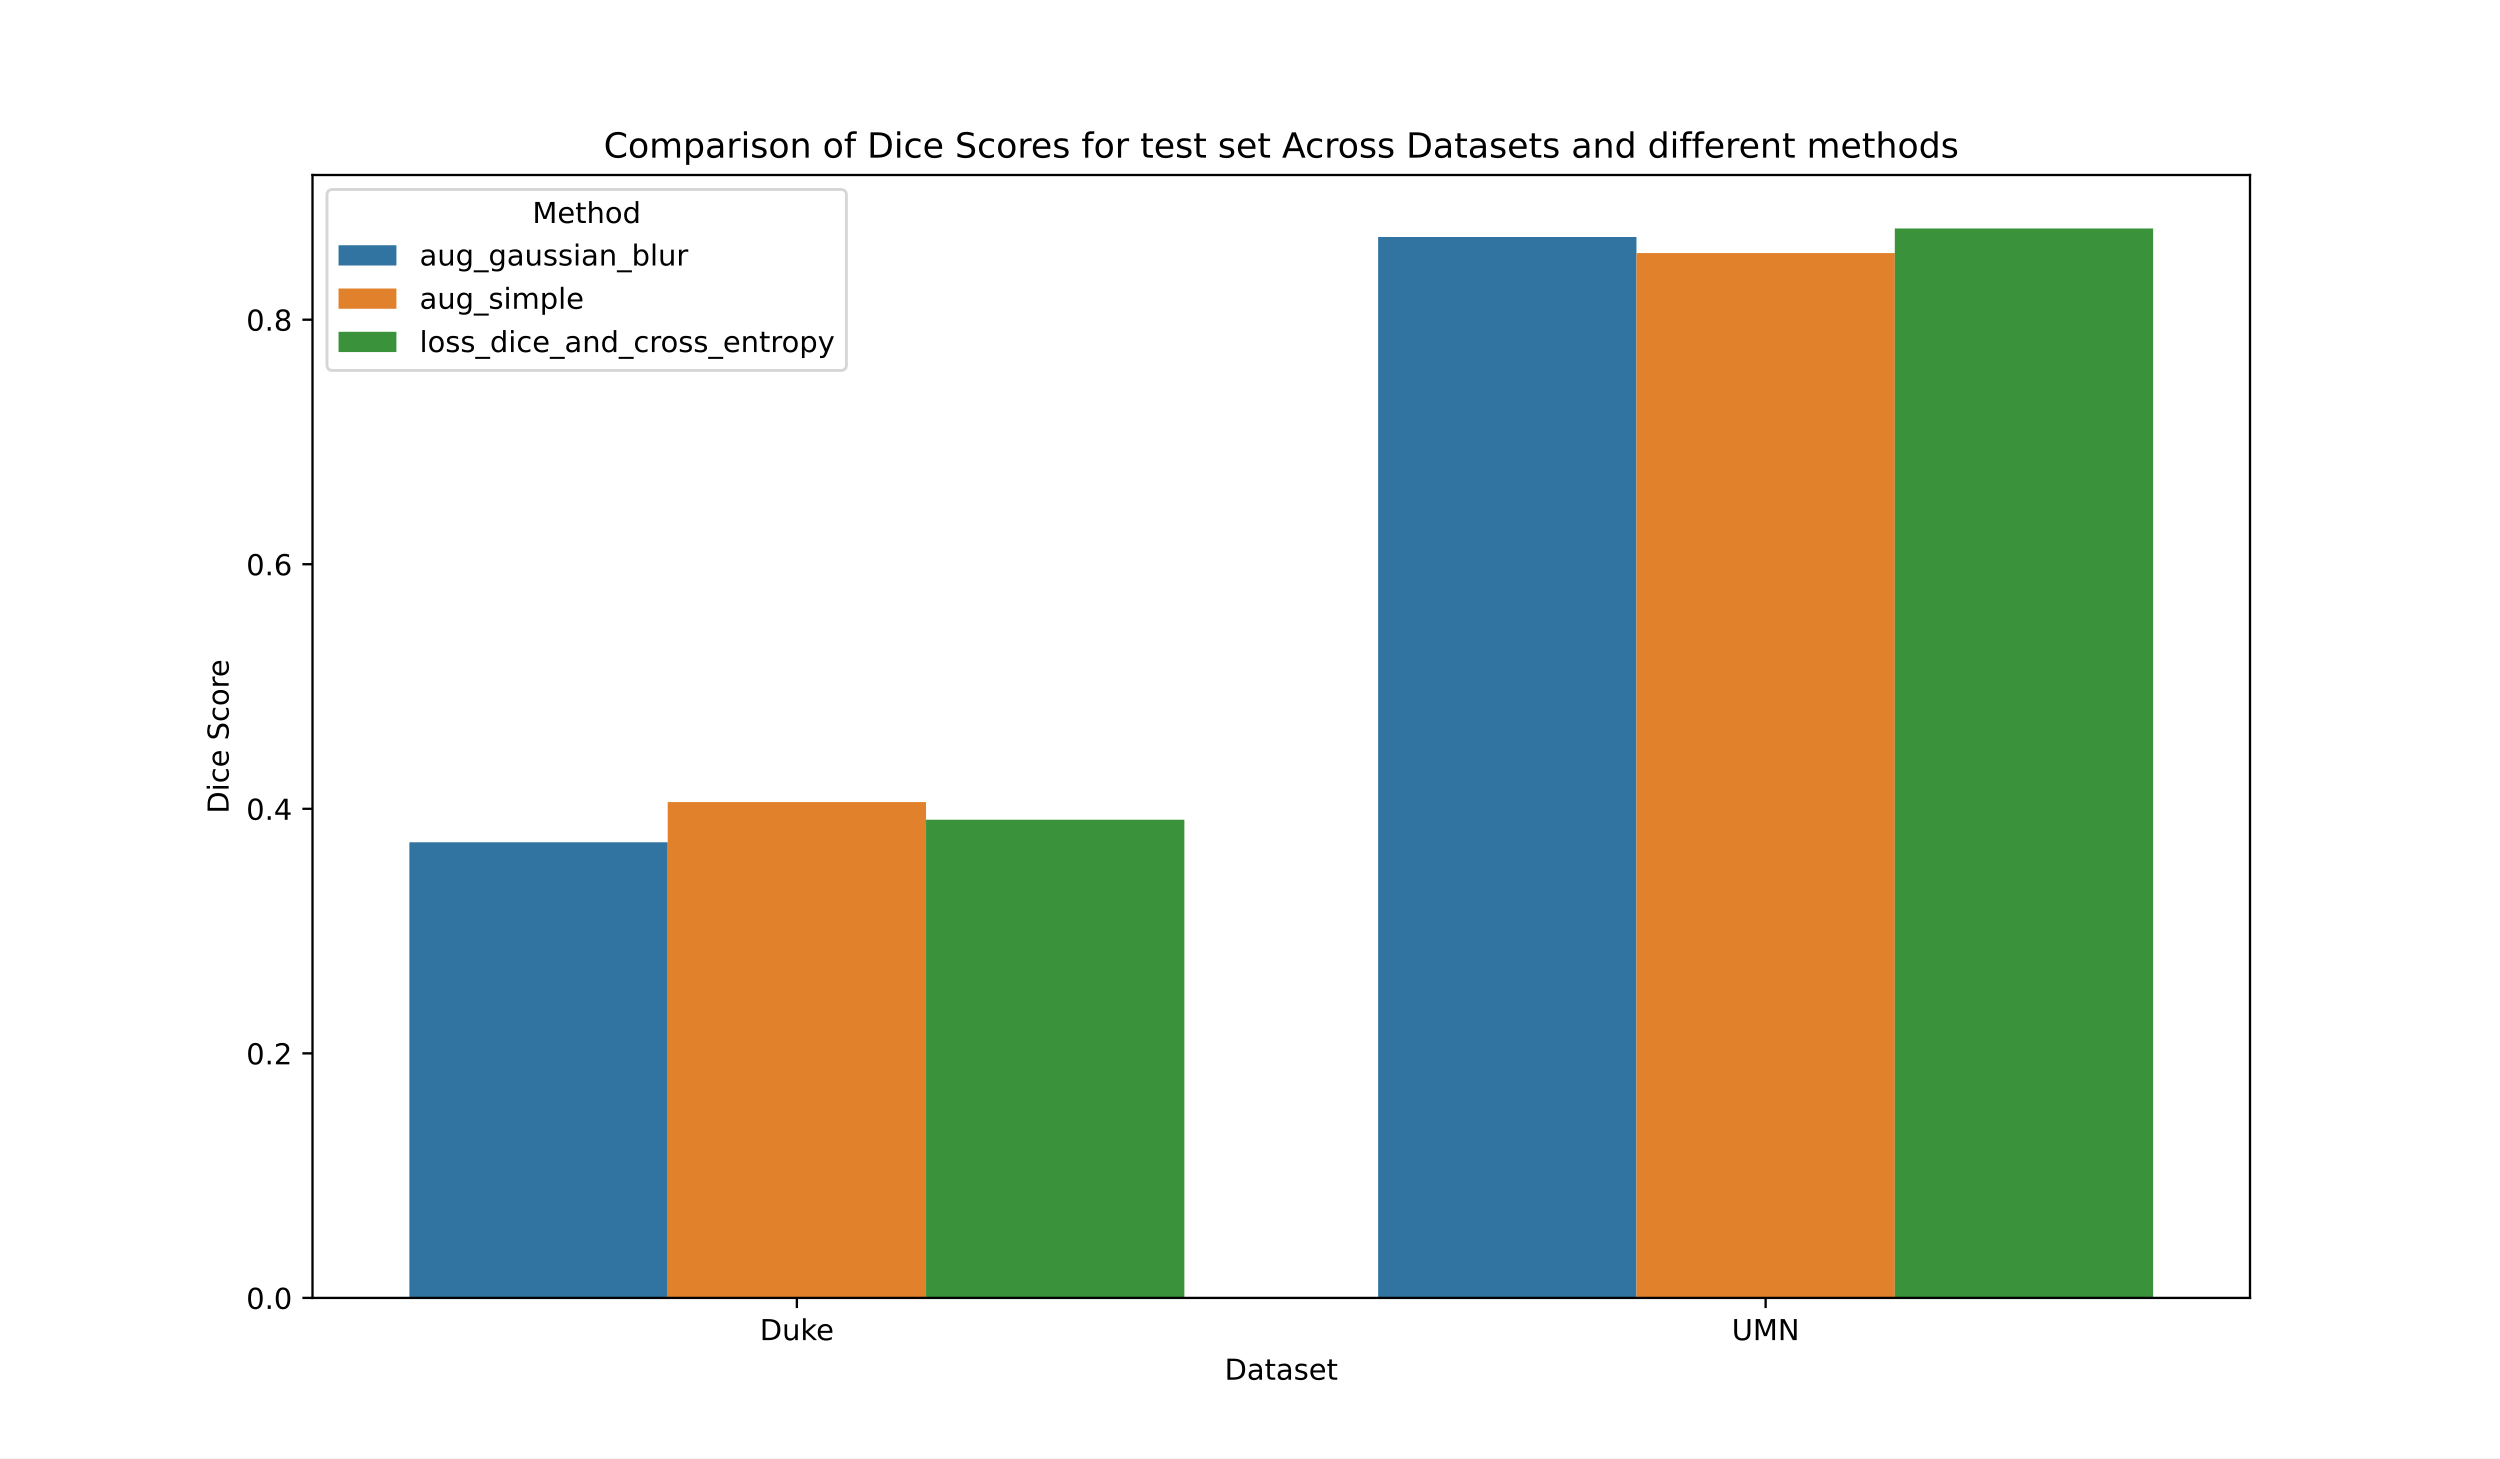
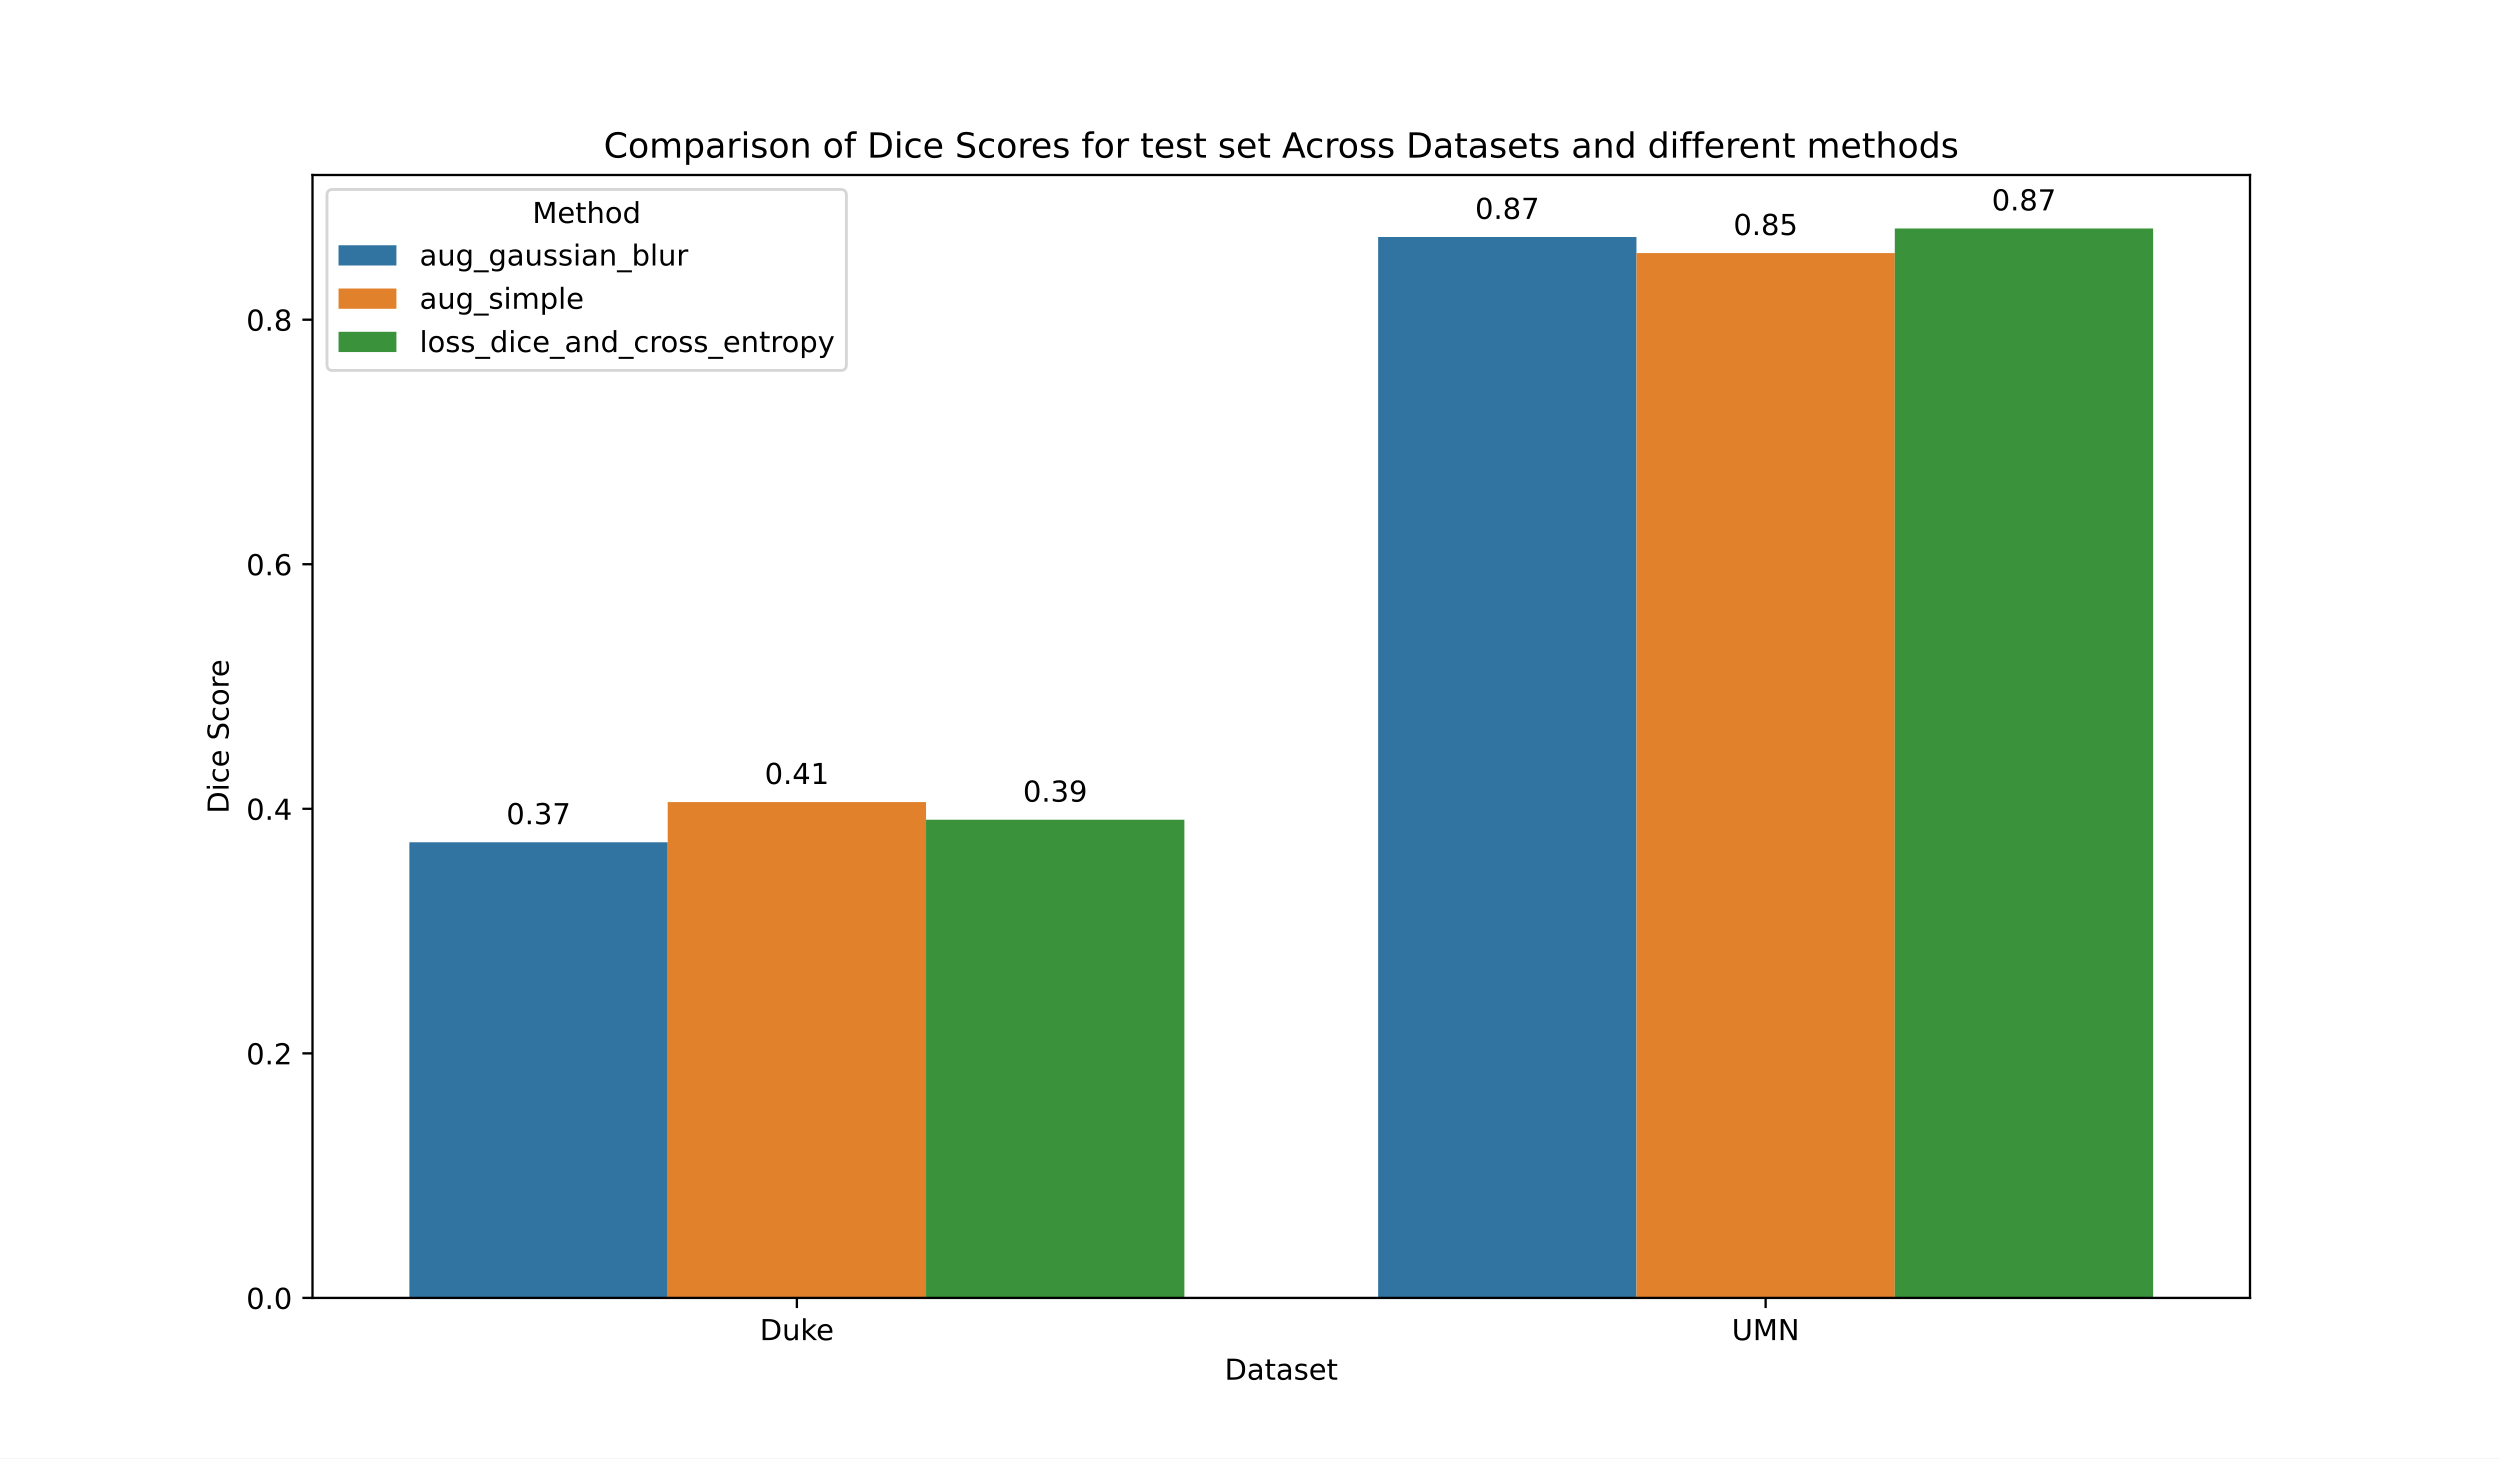
<svg xmlns="http://www.w3.org/2000/svg" xmlns:xlink="http://www.w3.org/1999/xlink" width="864pt" height="504pt" viewBox="0 0 864 504" version="1.1">
  <defs>
    <style type="text/css">*{stroke-linejoin: round; stroke-linecap: butt}</style>
  </defs>
  <g id="figure_1">
    <g id="patch_1">
      <path d="M 0 504  L 864 504  L 864 0  L 0 0  z " style="fill: #ffffff" />
    </g>
    <g id="axes_1">
      <g id="patch_2">
        <path d="M 108 448.56  L 777.6 448.56  L 777.6 60.48  L 108 60.48  z " style="fill: #ffffff" />
      </g>
      <g id="patch_3">
-         <path d="M 141.48 448.56  L 230.76 448.56  L 230.76 291.086  L 141.48 291.086  z " clip-path="url(#p3468d54b19)" style="fill: #3274a1" />
+         <path d="M 141.48 448.56  L 230.76 448.56  L 230.76 291.086  L 141.48 291.086  z " clip-path="url(#p7568a1ba7f)" style="fill: #3274a1" />
      </g>
      <g id="patch_4">
-         <path d="M 476.28 448.56  L 565.56 448.56  L 565.56 81.897  L 476.28 81.897  z " clip-path="url(#p3468d54b19)" style="fill: #3274a1" />
+         <path d="M 476.28 448.56  L 565.56 448.56  L 565.56 81.897  L 476.28 81.897  z " clip-path="url(#p7568a1ba7f)" style="fill: #3274a1" />
      </g>
      <g id="patch_5">
-         <path d="M 230.76 448.56  L 320.04 448.56  L 320.04 277.194  L 230.76 277.194  z " clip-path="url(#p3468d54b19)" style="fill: #e1812c" />
+         <path d="M 230.76 448.56  L 320.04 448.56  L 320.04 277.194  L 230.76 277.194  z " clip-path="url(#p7568a1ba7f)" style="fill: #e1812c" />
      </g>
      <g id="patch_6">
-         <path d="M 565.56 448.56  L 654.84 448.56  L 654.84 87.468  L 565.56 87.468  z " clip-path="url(#p3468d54b19)" style="fill: #e1812c" />
+         <path d="M 565.56 448.56  L 654.84 448.56  L 654.84 87.468  L 565.56 87.468  z " clip-path="url(#p7568a1ba7f)" style="fill: #e1812c" />
      </g>
      <g id="patch_7">
-         <path d="M 320.04 448.56  L 409.32 448.56  L 409.32 283.304  L 320.04 283.304  z " clip-path="url(#p3468d54b19)" style="fill: #3a923a" />
+         <path d="M 320.04 448.56  L 409.32 448.56  L 409.32 283.304  L 320.04 283.304  z " clip-path="url(#p7568a1ba7f)" style="fill: #3a923a" />
      </g>
      <g id="patch_8">
-         <path d="M 654.84 448.56  L 744.12 448.56  L 744.12 78.96  L 654.84 78.96  z " clip-path="url(#p3468d54b19)" style="fill: #3a923a" />
+         <path d="M 654.84 448.56  L 744.12 448.56  L 744.12 78.96  L 654.84 78.96  z " clip-path="url(#p7568a1ba7f)" style="fill: #3a923a" />
      </g>
      <g id="matplotlib.axis_1">
        <g id="xtick_1">
          <g id="line2d_1">
            <defs>
-               <path id="m9d67feb246" d="M 0 0  L 0 3.5  " style="stroke: #000000; stroke-width: 0.8" />
-             </defs>
-             <g>
-               <use xlink:href="#m9d67feb246" x="275.4" y="448.56" style="stroke: #000000; stroke-width: 0.8" />
+               <path id="m2812647364" d="M 0 0  L 0 3.5  " style="stroke: #000000; stroke-width: 0.8" />
+             </defs>
+             <g>
+               <use xlink:href="#m2812647364" x="275.4" y="448.56" style="stroke: #000000; stroke-width: 0.8" />
            </g>
          </g>
          <g id="text_1">
            <g transform="translate(262.5906 463.1584) scale(0.1 -0.1)">
              <defs>
                <path id="DejaVuSans-44" d="M 1259 4147  L 1259 519  L 2022 519  Q 2988 519 3436 956  Q 3884 1394 3884 2338  Q 3884 3275 3436 3711  Q 2988 4147 2022 4147  L 1259 4147  z M 628 4666  L 1925 4666  Q 3281 4666 3915 4102  Q 4550 3538 4550 2338  Q 4550 1131 3912 565  Q 3275 0 1925 0  L 628 0  L 628 4666  z " transform="scale(0.015625)" />
                <path id="DejaVuSans-75" d="M 544 1381  L 544 3500  L 1119 3500  L 1119 1403  Q 1119 906 1312 657  Q 1506 409 1894 409  Q 2359 409 2629 706  Q 2900 1003 2900 1516  L 2900 3500  L 3475 3500  L 3475 0  L 2900 0  L 2900 538  Q 2691 219 2414 64  Q 2138 -91 1772 -91  Q 1169 -91 856 284  Q 544 659 544 1381  z M 1991 3584  L 1991 3584  z " transform="scale(0.015625)" />
                <path id="DejaVuSans-6b" d="M 581 4863  L 1159 4863  L 1159 1991  L 2875 3500  L 3609 3500  L 1753 1863  L 3688 0  L 2938 0  L 1159 1709  L 1159 0  L 581 0  L 581 4863  z " transform="scale(0.015625)" />
                <path id="DejaVuSans-65" d="M 3597 1894  L 3597 1613  L 953 1613  Q 991 1019 1311 708  Q 1631 397 2203 397  Q 2534 397 2845 478  Q 3156 559 3463 722  L 3463 178  Q 3153 47 2828 -22  Q 2503 -91 2169 -91  Q 1331 -91 842 396  Q 353 884 353 1716  Q 353 2575 817 3079  Q 1281 3584 2069 3584  Q 2775 3584 3186 3129  Q 3597 2675 3597 1894  z M 3022 2063  Q 3016 2534 2758 2815  Q 2500 3097 2075 3097  Q 1594 3097 1305 2825  Q 1016 2553 972 2059  L 3022 2063  z " transform="scale(0.015625)" />
              </defs>
              <use xlink:href="#DejaVuSans-44" />
              <use xlink:href="#DejaVuSans-75" x="77.002" />
              <use xlink:href="#DejaVuSans-6b" x="140.381" />
              <use xlink:href="#DejaVuSans-65" x="194.666" />
            </g>
          </g>
        </g>
        <g id="xtick_2">
          <g id="line2d_2">
            <g>
-               <use xlink:href="#m9d67feb246" x="610.2" y="448.56" style="stroke: #000000; stroke-width: 0.8" />
+               <use xlink:href="#m2812647364" x="610.2" y="448.56" style="stroke: #000000; stroke-width: 0.8" />
            </g>
          </g>
          <g id="text_2">
            <g transform="translate(598.4859 463.1584) scale(0.1 -0.1)">
              <defs>
                <path id="DejaVuSans-55" d="M 556 4666  L 1191 4666  L 1191 1831  Q 1191 1081 1462 751  Q 1734 422 2344 422  Q 2950 422 3222 751  Q 3494 1081 3494 1831  L 3494 4666  L 4128 4666  L 4128 1753  Q 4128 841 3676 375  Q 3225 -91 2344 -91  Q 1459 -91 1007 375  Q 556 841 556 1753  L 556 4666  z " transform="scale(0.015625)" />
                <path id="DejaVuSans-4d" d="M 628 4666  L 1569 4666  L 2759 1491  L 3956 4666  L 4897 4666  L 4897 0  L 4281 0  L 4281 4097  L 3078 897  L 2444 897  L 1241 4097  L 1241 0  L 628 0  L 628 4666  z " transform="scale(0.015625)" />
                <path id="DejaVuSans-4e" d="M 628 4666  L 1478 4666  L 3547 763  L 3547 4666  L 4159 4666  L 4159 0  L 3309 0  L 1241 3903  L 1241 0  L 628 0  L 628 4666  z " transform="scale(0.015625)" />
              </defs>
              <use xlink:href="#DejaVuSans-55" />
              <use xlink:href="#DejaVuSans-4d" x="73.193" />
              <use xlink:href="#DejaVuSans-4e" x="159.473" />
            </g>
          </g>
        </g>
        <g id="text_3">
          <g transform="translate(423.2203 476.8366) scale(0.1 -0.1)">
            <defs>
              <path id="DejaVuSans-61" d="M 2194 1759  Q 1497 1759 1228 1600  Q 959 1441 959 1056  Q 959 750 1161 570  Q 1363 391 1709 391  Q 2188 391 2477 730  Q 2766 1069 2766 1631  L 2766 1759  L 2194 1759  z M 3341 1997  L 3341 0  L 2766 0  L 2766 531  Q 2569 213 2275 61  Q 1981 -91 1556 -91  Q 1019 -91 701 211  Q 384 513 384 1019  Q 384 1609 779 1909  Q 1175 2209 1959 2209  L 2766 2209  L 2766 2266  Q 2766 2663 2505 2880  Q 2244 3097 1772 3097  Q 1472 3097 1187 3025  Q 903 2953 641 2809  L 641 3341  Q 956 3463 1253 3523  Q 1550 3584 1831 3584  Q 2591 3584 2966 3190  Q 3341 2797 3341 1997  z " transform="scale(0.015625)" />
              <path id="DejaVuSans-74" d="M 1172 4494  L 1172 3500  L 2356 3500  L 2356 3053  L 1172 3053  L 1172 1153  Q 1172 725 1289 603  Q 1406 481 1766 481  L 2356 481  L 2356 0  L 1766 0  Q 1100 0 847 248  Q 594 497 594 1153  L 594 3053  L 172 3053  L 172 3500  L 594 3500  L 594 4494  L 1172 4494  z " transform="scale(0.015625)" />
              <path id="DejaVuSans-73" d="M 2834 3397  L 2834 2853  Q 2591 2978 2328 3040  Q 2066 3103 1784 3103  Q 1356 3103 1142 2972  Q 928 2841 928 2578  Q 928 2378 1081 2264  Q 1234 2150 1697 2047  L 1894 2003  Q 2506 1872 2764 1633  Q 3022 1394 3022 966  Q 3022 478 2636 193  Q 2250 -91 1575 -91  Q 1294 -91 989 -36  Q 684 19 347 128  L 347 722  Q 666 556 975 473  Q 1284 391 1588 391  Q 1994 391 2212 530  Q 2431 669 2431 922  Q 2431 1156 2273 1281  Q 2116 1406 1581 1522  L 1381 1569  Q 847 1681 609 1914  Q 372 2147 372 2553  Q 372 3047 722 3315  Q 1072 3584 1716 3584  Q 2034 3584 2315 3537  Q 2597 3491 2834 3397  z " transform="scale(0.015625)" />
            </defs>
            <use xlink:href="#DejaVuSans-44" />
            <use xlink:href="#DejaVuSans-61" x="77.002" />
            <use xlink:href="#DejaVuSans-74" x="138.281" />
            <use xlink:href="#DejaVuSans-61" x="177.49" />
            <use xlink:href="#DejaVuSans-73" x="238.77" />
            <use xlink:href="#DejaVuSans-65" x="290.869" />
            <use xlink:href="#DejaVuSans-74" x="352.393" />
          </g>
        </g>
      </g>
      <g id="matplotlib.axis_2">
        <g id="ytick_1">
          <g id="line2d_3">
            <defs>
-               <path id="made750d0d4" d="M 0 0  L -3.5 0  " style="stroke: #000000; stroke-width: 0.8" />
-             </defs>
-             <g>
-               <use xlink:href="#made750d0d4" x="108" y="448.56" style="stroke: #000000; stroke-width: 0.8" />
+               <path id="m406daa6ea7" d="M 0 0  L -3.5 0  " style="stroke: #000000; stroke-width: 0.8" />
+             </defs>
+             <g>
+               <use xlink:href="#m406daa6ea7" x="108" y="448.56" style="stroke: #000000; stroke-width: 0.8" />
            </g>
          </g>
          <g id="text_4">
            <g transform="translate(85.09687 452.3592) scale(0.1 -0.1)">
              <defs>
                <path id="DejaVuSans-30" d="M 2034 4250  Q 1547 4250 1301 3770  Q 1056 3291 1056 2328  Q 1056 1369 1301 889  Q 1547 409 2034 409  Q 2525 409 2770 889  Q 3016 1369 3016 2328  Q 3016 3291 2770 3770  Q 2525 4250 2034 4250  z M 2034 4750  Q 2819 4750 3233 4129  Q 3647 3509 3647 2328  Q 3647 1150 3233 529  Q 2819 -91 2034 -91  Q 1250 -91 836 529  Q 422 1150 422 2328  Q 422 3509 836 4129  Q 1250 4750 2034 4750  z " transform="scale(0.015625)" />
                <path id="DejaVuSans-2e" d="M 684 794  L 1344 794  L 1344 0  L 684 0  L 684 794  z " transform="scale(0.015625)" />
              </defs>
              <use xlink:href="#DejaVuSans-30" />
              <use xlink:href="#DejaVuSans-2e" x="63.623" />
              <use xlink:href="#DejaVuSans-30" x="95.41" />
            </g>
          </g>
        </g>
        <g id="ytick_2">
          <g id="line2d_4">
            <g>
-               <use xlink:href="#made750d0d4" x="108" y="364.041" style="stroke: #000000; stroke-width: 0.8" />
+               <use xlink:href="#m406daa6ea7" x="108" y="364.041" style="stroke: #000000; stroke-width: 0.8" />
            </g>
          </g>
          <g id="text_5">
            <g transform="translate(85.09687 367.8405) scale(0.1 -0.1)">
              <defs>
                <path id="DejaVuSans-32" d="M 1228 531  L 3431 531  L 3431 0  L 469 0  L 469 531  Q 828 903 1448 1529  Q 2069 2156 2228 2338  Q 2531 2678 2651 2914  Q 2772 3150 2772 3378  Q 2772 3750 2511 3984  Q 2250 4219 1831 4219  Q 1534 4219 1204 4116  Q 875 4013 500 3803  L 500 4441  Q 881 4594 1212 4672  Q 1544 4750 1819 4750  Q 2544 4750 2975 4387  Q 3406 4025 3406 3419  Q 3406 3131 3298 2873  Q 3191 2616 2906 2266  Q 2828 2175 2409 1742  Q 1991 1309 1228 531  z " transform="scale(0.015625)" />
              </defs>
              <use xlink:href="#DejaVuSans-30" />
              <use xlink:href="#DejaVuSans-2e" x="63.623" />
              <use xlink:href="#DejaVuSans-32" x="95.41" />
            </g>
          </g>
        </g>
        <g id="ytick_3">
          <g id="line2d_5">
            <g>
-               <use xlink:href="#made750d0d4" x="108" y="279.523" style="stroke: #000000; stroke-width: 0.8" />
+               <use xlink:href="#m406daa6ea7" x="108" y="279.523" style="stroke: #000000; stroke-width: 0.8" />
            </g>
          </g>
          <g id="text_6">
            <g transform="translate(85.09687 283.3218) scale(0.1 -0.1)">
              <defs>
                <path id="DejaVuSans-34" d="M 2419 4116  L 825 1625  L 2419 1625  L 2419 4116  z M 2253 4666  L 3047 4666  L 3047 1625  L 3713 1625  L 3713 1100  L 3047 1100  L 3047 0  L 2419 0  L 2419 1100  L 313 1100  L 313 1709  L 2253 4666  z " transform="scale(0.015625)" />
              </defs>
              <use xlink:href="#DejaVuSans-30" />
              <use xlink:href="#DejaVuSans-2e" x="63.623" />
              <use xlink:href="#DejaVuSans-34" x="95.41" />
            </g>
          </g>
        </g>
        <g id="ytick_4">
          <g id="line2d_6">
            <g>
-               <use xlink:href="#made750d0d4" x="108" y="195.004" style="stroke: #000000; stroke-width: 0.8" />
+               <use xlink:href="#m406daa6ea7" x="108" y="195.004" style="stroke: #000000; stroke-width: 0.8" />
            </g>
          </g>
          <g id="text_7">
            <g transform="translate(85.09687 198.8031) scale(0.1 -0.1)">
              <defs>
                <path id="DejaVuSans-36" d="M 2113 2584  Q 1688 2584 1439 2293  Q 1191 2003 1191 1497  Q 1191 994 1439 701  Q 1688 409 2113 409  Q 2538 409 2786 701  Q 3034 994 3034 1497  Q 3034 2003 2786 2293  Q 2538 2584 2113 2584  z M 3366 4563  L 3366 3988  Q 3128 4100 2886 4159  Q 2644 4219 2406 4219  Q 1781 4219 1451 3797  Q 1122 3375 1075 2522  Q 1259 2794 1537 2939  Q 1816 3084 2150 3084  Q 2853 3084 3261 2657  Q 3669 2231 3669 1497  Q 3669 778 3244 343  Q 2819 -91 2113 -91  Q 1303 -91 875 529  Q 447 1150 447 2328  Q 447 3434 972 4092  Q 1497 4750 2381 4750  Q 2619 4750 2861 4703  Q 3103 4656 3366 4563  z " transform="scale(0.015625)" />
              </defs>
              <use xlink:href="#DejaVuSans-30" />
              <use xlink:href="#DejaVuSans-2e" x="63.623" />
              <use xlink:href="#DejaVuSans-36" x="95.41" />
            </g>
          </g>
        </g>
        <g id="ytick_5">
          <g id="line2d_7">
            <g>
-               <use xlink:href="#made750d0d4" x="108" y="110.485" style="stroke: #000000; stroke-width: 0.8" />
+               <use xlink:href="#m406daa6ea7" x="108" y="110.485" style="stroke: #000000; stroke-width: 0.8" />
            </g>
          </g>
          <g id="text_8">
            <g transform="translate(85.09687 114.2844) scale(0.1 -0.1)">
              <defs>
                <path id="DejaVuSans-38" d="M 2034 2216  Q 1584 2216 1326 1975  Q 1069 1734 1069 1313  Q 1069 891 1326 650  Q 1584 409 2034 409  Q 2484 409 2743 651  Q 3003 894 3003 1313  Q 3003 1734 2745 1975  Q 2488 2216 2034 2216  z M 1403 2484  Q 997 2584 770 2862  Q 544 3141 544 3541  Q 544 4100 942 4425  Q 1341 4750 2034 4750  Q 2731 4750 3128 4425  Q 3525 4100 3525 3541  Q 3525 3141 3298 2862  Q 3072 2584 2669 2484  Q 3125 2378 3379 2068  Q 3634 1759 3634 1313  Q 3634 634 3220 271  Q 2806 -91 2034 -91  Q 1263 -91 848 271  Q 434 634 434 1313  Q 434 1759 690 2068  Q 947 2378 1403 2484  z M 1172 3481  Q 1172 3119 1398 2916  Q 1625 2713 2034 2713  Q 2441 2713 2670 2916  Q 2900 3119 2900 3481  Q 2900 3844 2670 4047  Q 2441 4250 2034 4250  Q 1625 4250 1398 4047  Q 1172 3844 1172 3481  z " transform="scale(0.015625)" />
              </defs>
              <use xlink:href="#DejaVuSans-30" />
              <use xlink:href="#DejaVuSans-2e" x="63.623" />
              <use xlink:href="#DejaVuSans-38" x="95.41" />
            </g>
          </g>
        </g>
        <g id="text_9">
          <g transform="translate(79.01719 281.1762) rotate(-90) scale(0.1 -0.1)">
            <defs>
              <path id="DejaVuSans-69" d="M 603 3500  L 1178 3500  L 1178 0  L 603 0  L 603 3500  z M 603 4863  L 1178 4863  L 1178 4134  L 603 4134  L 603 4863  z " transform="scale(0.015625)" />
              <path id="DejaVuSans-63" d="M 3122 3366  L 3122 2828  Q 2878 2963 2633 3030  Q 2388 3097 2138 3097  Q 1578 3097 1268 2742  Q 959 2388 959 1747  Q 959 1106 1268 751  Q 1578 397 2138 397  Q 2388 397 2633 464  Q 2878 531 3122 666  L 3122 134  Q 2881 22 2623 -34  Q 2366 -91 2075 -91  Q 1284 -91 818 406  Q 353 903 353 1747  Q 353 2603 823 3093  Q 1294 3584 2113 3584  Q 2378 3584 2631 3529  Q 2884 3475 3122 3366  z " transform="scale(0.015625)" />
              <path id="DejaVuSans-20" transform="scale(0.015625)" />
              <path id="DejaVuSans-53" d="M 3425 4513  L 3425 3897  Q 3066 4069 2747 4153  Q 2428 4238 2131 4238  Q 1616 4238 1336 4038  Q 1056 3838 1056 3469  Q 1056 3159 1242 3001  Q 1428 2844 1947 2747  L 2328 2669  Q 3034 2534 3370 2195  Q 3706 1856 3706 1288  Q 3706 609 3251 259  Q 2797 -91 1919 -91  Q 1588 -91 1214 -16  Q 841 59 441 206  L 441 856  Q 825 641 1194 531  Q 1563 422 1919 422  Q 2459 422 2753 634  Q 3047 847 3047 1241  Q 3047 1584 2836 1778  Q 2625 1972 2144 2069  L 1759 2144  Q 1053 2284 737 2584  Q 422 2884 422 3419  Q 422 4038 858 4394  Q 1294 4750 2059 4750  Q 2388 4750 2728 4690  Q 3069 4631 3425 4513  z " transform="scale(0.015625)" />
              <path id="DejaVuSans-6f" d="M 1959 3097  Q 1497 3097 1228 2736  Q 959 2375 959 1747  Q 959 1119 1226 758  Q 1494 397 1959 397  Q 2419 397 2687 759  Q 2956 1122 2956 1747  Q 2956 2369 2687 2733  Q 2419 3097 1959 3097  z M 1959 3584  Q 2709 3584 3137 3096  Q 3566 2609 3566 1747  Q 3566 888 3137 398  Q 2709 -91 1959 -91  Q 1206 -91 779 398  Q 353 888 353 1747  Q 353 2609 779 3096  Q 1206 3584 1959 3584  z " transform="scale(0.015625)" />
              <path id="DejaVuSans-72" d="M 2631 2963  Q 2534 3019 2420 3045  Q 2306 3072 2169 3072  Q 1681 3072 1420 2755  Q 1159 2438 1159 1844  L 1159 0  L 581 0  L 581 3500  L 1159 3500  L 1159 2956  Q 1341 3275 1631 3429  Q 1922 3584 2338 3584  Q 2397 3584 2469 3576  Q 2541 3569 2628 3553  L 2631 2963  z " transform="scale(0.015625)" />
            </defs>
            <use xlink:href="#DejaVuSans-44" />
            <use xlink:href="#DejaVuSans-69" x="77.002" />
            <use xlink:href="#DejaVuSans-63" x="104.785" />
            <use xlink:href="#DejaVuSans-65" x="159.766" />
            <use xlink:href="#DejaVuSans-20" x="221.289" />
            <use xlink:href="#DejaVuSans-53" x="253.076" />
            <use xlink:href="#DejaVuSans-63" x="316.553" />
            <use xlink:href="#DejaVuSans-6f" x="371.533" />
            <use xlink:href="#DejaVuSans-72" x="432.715" />
            <use xlink:href="#DejaVuSans-65" x="471.578" />
          </g>
        </g>
      </g>
      <g id="line2d_8">
-         <path clip-path="url(#p3468d54b19)" style="fill: none; stroke: #424242; stroke-width: 2.7; stroke-linecap: square" />
+         <path clip-path="url(#p7568a1ba7f)" style="fill: none; stroke: #424242; stroke-width: 2.7; stroke-linecap: square" />
      </g>
      <g id="line2d_9">
-         <path clip-path="url(#p3468d54b19)" style="fill: none; stroke: #424242; stroke-width: 2.7; stroke-linecap: square" />
+         <path clip-path="url(#p7568a1ba7f)" style="fill: none; stroke: #424242; stroke-width: 2.7; stroke-linecap: square" />
      </g>
      <g id="line2d_10">
-         <path clip-path="url(#p3468d54b19)" style="fill: none; stroke: #424242; stroke-width: 2.7; stroke-linecap: square" />
+         <path clip-path="url(#p7568a1ba7f)" style="fill: none; stroke: #424242; stroke-width: 2.7; stroke-linecap: square" />
      </g>
      <g id="line2d_11">
-         <path clip-path="url(#p3468d54b19)" style="fill: none; stroke: #424242; stroke-width: 2.7; stroke-linecap: square" />
+         <path clip-path="url(#p7568a1ba7f)" style="fill: none; stroke: #424242; stroke-width: 2.7; stroke-linecap: square" />
      </g>
      <g id="line2d_12">
-         <path clip-path="url(#p3468d54b19)" style="fill: none; stroke: #424242; stroke-width: 2.7; stroke-linecap: square" />
+         <path clip-path="url(#p7568a1ba7f)" style="fill: none; stroke: #424242; stroke-width: 2.7; stroke-linecap: square" />
      </g>
      <g id="line2d_13">
-         <path clip-path="url(#p3468d54b19)" style="fill: none; stroke: #424242; stroke-width: 2.7; stroke-linecap: square" />
+         <path clip-path="url(#p7568a1ba7f)" style="fill: none; stroke: #424242; stroke-width: 2.7; stroke-linecap: square" />
      </g>
      <g id="patch_9">
        <path d="M 108 448.56  L 108 60.48  " style="fill: none; stroke: #000000; stroke-width: 0.8; stroke-linejoin: miter; stroke-linecap: square" />
      </g>
      <g id="patch_10">
        <path d="M 777.6 448.56  L 777.6 60.48  " style="fill: none; stroke: #000000; stroke-width: 0.8; stroke-linejoin: miter; stroke-linecap: square" />
      </g>
      <g id="patch_11">
        <path d="M 108 448.56  L 777.6 448.56  " style="fill: none; stroke: #000000; stroke-width: 0.8; stroke-linejoin: miter; stroke-linecap: square" />
      </g>
      <g id="patch_12">
        <path d="M 108 60.48  L 777.6 60.48  " style="fill: none; stroke: #000000; stroke-width: 0.8; stroke-linejoin: miter; stroke-linecap: square" />
      </g>
      <g id="text_10">
+         <g transform="translate(174.9872 284.8456) scale(0.1 -0.1)">
+           <defs>
+             <path id="DejaVuSans-33" d="M 2597 2516  Q 3050 2419 3304 2112  Q 3559 1806 3559 1356  Q 3559 666 3084 287  Q 2609 -91 1734 -91  Q 1441 -91 1130 -33  Q 819 25 488 141  L 488 750  Q 750 597 1062 519  Q 1375 441 1716 441  Q 2309 441 2620 675  Q 2931 909 2931 1356  Q 2931 1769 2642 2001  Q 2353 2234 1838 2234  L 1294 2234  L 1294 2753  L 1863 2753  Q 2328 2753 2575 2939  Q 2822 3125 2822 3475  Q 2822 3834 2567 4026  Q 2313 4219 1838 4219  Q 1578 4219 1281 4162  Q 984 4106 628 3988  L 628 4550  Q 988 4650 1302 4700  Q 1616 4750 1894 4750  Q 2613 4750 3031 4423  Q 3450 4097 3450 3541  Q 3450 3153 3228 2886  Q 3006 2619 2597 2516  z " transform="scale(0.015625)" />
+             <path id="DejaVuSans-37" d="M 525 4666  L 3525 4666  L 3525 4397  L 1831 0  L 1172 0  L 2766 4134  L 525 4134  L 525 4666  z " transform="scale(0.015625)" />
+           </defs>
+           <use xlink:href="#DejaVuSans-30" />
+           <use xlink:href="#DejaVuSans-2e" x="63.623" />
+           <use xlink:href="#DejaVuSans-33" x="95.41" />
+           <use xlink:href="#DejaVuSans-37" x="159.033" />
+         </g>
+       </g>
+       <g id="text_11">
+         <g transform="translate(509.7872 75.65612) scale(0.1 -0.1)">
+           <use xlink:href="#DejaVuSans-30" />
+           <use xlink:href="#DejaVuSans-2e" x="63.623" />
+           <use xlink:href="#DejaVuSans-38" x="95.41" />
+           <use xlink:href="#DejaVuSans-37" x="159.033" />
+         </g>
+       </g>
+       <g id="text_12">
+         <g transform="translate(264.2672 270.9536) scale(0.1 -0.1)">
+           <defs>
+             <path id="DejaVuSans-31" d="M 794 531  L 1825 531  L 1825 4091  L 703 3866  L 703 4441  L 1819 4666  L 2450 4666  L 2450 531  L 3481 531  L 3481 0  L 794 0  L 794 531  z " transform="scale(0.015625)" />
+           </defs>
+           <use xlink:href="#DejaVuSans-30" />
+           <use xlink:href="#DejaVuSans-2e" x="63.623" />
+           <use xlink:href="#DejaVuSans-34" x="95.41" />
+           <use xlink:href="#DejaVuSans-31" x="159.033" />
+         </g>
+       </g>
+       <g id="text_13">
+         <g transform="translate(599.0672 81.22746) scale(0.1 -0.1)">
+           <defs>
+             <path id="DejaVuSans-35" d="M 691 4666  L 3169 4666  L 3169 4134  L 1269 4134  L 1269 2991  Q 1406 3038 1543 3061  Q 1681 3084 1819 3084  Q 2600 3084 3056 2656  Q 3513 2228 3513 1497  Q 3513 744 3044 326  Q 2575 -91 1722 -91  Q 1428 -91 1123 -41  Q 819 9 494 109  L 494 744  Q 775 591 1075 516  Q 1375 441 1709 441  Q 2250 441 2565 725  Q 2881 1009 2881 1497  Q 2881 1984 2565 2268  Q 2250 2553 1709 2553  Q 1456 2553 1204 2497  Q 953 2441 691 2322  L 691 4666  z " transform="scale(0.015625)" />
+           </defs>
+           <use xlink:href="#DejaVuSans-30" />
+           <use xlink:href="#DejaVuSans-2e" x="63.623" />
+           <use xlink:href="#DejaVuSans-38" x="95.41" />
+           <use xlink:href="#DejaVuSans-35" x="159.033" />
+         </g>
+       </g>
+       <g id="text_14">
+         <g transform="translate(353.5472 277.0633) scale(0.1 -0.1)">
+           <defs>
+             <path id="DejaVuSans-39" d="M 703 97  L 703 672  Q 941 559 1184 500  Q 1428 441 1663 441  Q 2288 441 2617 861  Q 2947 1281 2994 2138  Q 2813 1869 2534 1725  Q 2256 1581 1919 1581  Q 1219 1581 811 2004  Q 403 2428 403 3163  Q 403 3881 828 4315  Q 1253 4750 1959 4750  Q 2769 4750 3195 4129  Q 3622 3509 3622 2328  Q 3622 1225 3098 567  Q 2575 -91 1691 -91  Q 1453 -91 1209 -44  Q 966 3 703 97  z M 1959 2075  Q 2384 2075 2632 2365  Q 2881 2656 2881 3163  Q 2881 3666 2632 3958  Q 2384 4250 1959 4250  Q 1534 4250 1286 3958  Q 1038 3666 1038 3163  Q 1038 2656 1286 2365  Q 1534 2075 1959 2075  z " transform="scale(0.015625)" />
+           </defs>
+           <use xlink:href="#DejaVuSans-30" />
+           <use xlink:href="#DejaVuSans-2e" x="63.623" />
+           <use xlink:href="#DejaVuSans-33" x="95.41" />
+           <use xlink:href="#DejaVuSans-39" x="159.033" />
+         </g>
+       </g>
+       <g id="text_15">
+         <g transform="translate(688.3472 72.71937) scale(0.1 -0.1)">
+           <use xlink:href="#DejaVuSans-30" />
+           <use xlink:href="#DejaVuSans-2e" x="63.623" />
+           <use xlink:href="#DejaVuSans-38" x="95.41" />
+           <use xlink:href="#DejaVuSans-37" x="159.033" />
+         </g>
+       </g>
+       <g id="text_16">
        <g transform="translate(208.6397 54.48) scale(0.12 -0.12)">
          <defs>
            <path id="DejaVuSans-43" d="M 4122 4306  L 4122 3641  Q 3803 3938 3442 4084  Q 3081 4231 2675 4231  Q 1875 4231 1450 3742  Q 1025 3253 1025 2328  Q 1025 1406 1450 917  Q 1875 428 2675 428  Q 3081 428 3442 575  Q 3803 722 4122 1019  L 4122 359  Q 3791 134 3420 21  Q 3050 -91 2638 -91  Q 1578 -91 968 557  Q 359 1206 359 2328  Q 359 3453 968 4101  Q 1578 4750 2638 4750  Q 3056 4750 3426 4639  Q 3797 4528 4122 4306  z " transform="scale(0.015625)" />
            <path id="DejaVuSans-6d" d="M 3328 2828  Q 3544 3216 3844 3400  Q 4144 3584 4550 3584  Q 5097 3584 5394 3201  Q 5691 2819 5691 2113  L 5691 0  L 5113 0  L 5113 2094  Q 5113 2597 4934 2840  Q 4756 3084 4391 3084  Q 3944 3084 3684 2787  Q 3425 2491 3425 1978  L 3425 0  L 2847 0  L 2847 2094  Q 2847 2600 2669 2842  Q 2491 3084 2119 3084  Q 1678 3084 1418 2786  Q 1159 2488 1159 1978  L 1159 0  L 581 0  L 581 3500  L 1159 3500  L 1159 2956  Q 1356 3278 1631 3431  Q 1906 3584 2284 3584  Q 2666 3584 2933 3390  Q 3200 3197 3328 2828  z " transform="scale(0.015625)" />
            <path id="DejaVuSans-70" d="M 1159 525  L 1159 -1331  L 581 -1331  L 581 3500  L 1159 3500  L 1159 2969  Q 1341 3281 1617 3432  Q 1894 3584 2278 3584  Q 2916 3584 3314 3078  Q 3713 2572 3713 1747  Q 3713 922 3314 415  Q 2916 -91 2278 -91  Q 1894 -91 1617 61  Q 1341 213 1159 525  z M 3116 1747  Q 3116 2381 2855 2742  Q 2594 3103 2138 3103  Q 1681 3103 1420 2742  Q 1159 2381 1159 1747  Q 1159 1113 1420 752  Q 1681 391 2138 391  Q 2594 391 2855 752  Q 3116 1113 3116 1747  z " transform="scale(0.015625)" />
            <path id="DejaVuSans-6e" d="M 3513 2113  L 3513 0  L 2938 0  L 2938 2094  Q 2938 2591 2744 2837  Q 2550 3084 2163 3084  Q 1697 3084 1428 2787  Q 1159 2491 1159 1978  L 1159 0  L 581 0  L 581 3500  L 1159 3500  L 1159 2956  Q 1366 3272 1645 3428  Q 1925 3584 2291 3584  Q 2894 3584 3203 3211  Q 3513 2838 3513 2113  z " transform="scale(0.015625)" />
            <path id="DejaVuSans-66" d="M 2375 4863  L 2375 4384  L 1825 4384  Q 1516 4384 1395 4259  Q 1275 4134 1275 3809  L 1275 3500  L 2222 3500  L 2222 3053  L 1275 3053  L 1275 0  L 697 0  L 697 3053  L 147 3053  L 147 3500  L 697 3500  L 697 3744  Q 697 4328 969 4595  Q 1241 4863 1831 4863  L 2375 4863  z " transform="scale(0.015625)" />
            <path id="DejaVuSans-41" d="M 2188 4044  L 1331 1722  L 3047 1722  L 2188 4044  z M 1831 4666  L 2547 4666  L 4325 0  L 3669 0  L 3244 1197  L 1141 1197  L 716 0  L 50 0  L 1831 4666  z " transform="scale(0.015625)" />
            <path id="DejaVuSans-64" d="M 2906 2969  L 2906 4863  L 3481 4863  L 3481 0  L 2906 0  L 2906 525  Q 2725 213 2448 61  Q 2172 -91 1784 -91  Q 1150 -91 751 415  Q 353 922 353 1747  Q 353 2572 751 3078  Q 1150 3584 1784 3584  Q 2172 3584 2448 3432  Q 2725 3281 2906 2969  z M 947 1747  Q 947 1113 1208 752  Q 1469 391 1925 391  Q 2381 391 2643 752  Q 2906 1113 2906 1747  Q 2906 2381 2643 2742  Q 2381 3103 1925 3103  Q 1469 3103 1208 2742  Q 947 2381 947 1747  z " transform="scale(0.015625)" />
            <path id="DejaVuSans-68" d="M 3513 2113  L 3513 0  L 2938 0  L 2938 2094  Q 2938 2591 2744 2837  Q 2550 3084 2163 3084  Q 1697 3084 1428 2787  Q 1159 2491 1159 1978  L 1159 0  L 581 0  L 581 4863  L 1159 4863  L 1159 2956  Q 1366 3272 1645 3428  Q 1925 3584 2291 3584  Q 2894 3584 3203 3211  Q 3513 2838 3513 2113  z " transform="scale(0.015625)" />
          </defs>
          <use xlink:href="#DejaVuSans-43" />
          <use xlink:href="#DejaVuSans-6f" x="69.824" />
          <use xlink:href="#DejaVuSans-6d" x="131.006" />
          <use xlink:href="#DejaVuSans-70" x="228.418" />
          <use xlink:href="#DejaVuSans-61" x="291.895" />
          <use xlink:href="#DejaVuSans-72" x="353.174" />
          <use xlink:href="#DejaVuSans-69" x="394.287" />
          <use xlink:href="#DejaVuSans-73" x="422.07" />
          <use xlink:href="#DejaVuSans-6f" x="474.17" />
          <use xlink:href="#DejaVuSans-6e" x="535.352" />
          <use xlink:href="#DejaVuSans-20" x="598.73" />
          <use xlink:href="#DejaVuSans-6f" x="630.518" />
          <use xlink:href="#DejaVuSans-66" x="691.699" />
          <use xlink:href="#DejaVuSans-20" x="726.904" />
          <use xlink:href="#DejaVuSans-44" x="758.691" />
          <use xlink:href="#DejaVuSans-69" x="835.693" />
          <use xlink:href="#DejaVuSans-63" x="863.477" />
          <use xlink:href="#DejaVuSans-65" x="918.457" />
          <use xlink:href="#DejaVuSans-20" x="979.98" />
          <use xlink:href="#DejaVuSans-53" x="1011.768" />
          <use xlink:href="#DejaVuSans-63" x="1075.244" />
          <use xlink:href="#DejaVuSans-6f" x="1130.225" />
          <use xlink:href="#DejaVuSans-72" x="1191.406" />
          <use xlink:href="#DejaVuSans-65" x="1230.27" />
          <use xlink:href="#DejaVuSans-73" x="1291.793" />
          <use xlink:href="#DejaVuSans-20" x="1343.893" />
          <use xlink:href="#DejaVuSans-66" x="1375.68" />
          <use xlink:href="#DejaVuSans-6f" x="1410.885" />
          <use xlink:href="#DejaVuSans-72" x="1472.066" />
          <use xlink:href="#DejaVuSans-20" x="1513.18" />
          <use xlink:href="#DejaVuSans-74" x="1544.967" />
          <use xlink:href="#DejaVuSans-65" x="1584.176" />
          <use xlink:href="#DejaVuSans-73" x="1645.699" />
          <use xlink:href="#DejaVuSans-74" x="1697.799" />
          <use xlink:href="#DejaVuSans-20" x="1737.008" />
          <use xlink:href="#DejaVuSans-73" x="1768.795" />
          <use xlink:href="#DejaVuSans-65" x="1820.895" />
          <use xlink:href="#DejaVuSans-74" x="1882.418" />
          <use xlink:href="#DejaVuSans-20" x="1921.627" />
          <use xlink:href="#DejaVuSans-41" x="1953.414" />
          <use xlink:href="#DejaVuSans-63" x="2020.072" />
          <use xlink:href="#DejaVuSans-72" x="2075.053" />
          <use xlink:href="#DejaVuSans-6f" x="2113.916" />
          <use xlink:href="#DejaVuSans-73" x="2175.098" />
          <use xlink:href="#DejaVuSans-73" x="2227.197" />
          <use xlink:href="#DejaVuSans-20" x="2279.297" />
          <use xlink:href="#DejaVuSans-44" x="2311.084" />
          <use xlink:href="#DejaVuSans-61" x="2388.086" />
          <use xlink:href="#DejaVuSans-74" x="2449.365" />
          <use xlink:href="#DejaVuSans-61" x="2488.574" />
          <use xlink:href="#DejaVuSans-73" x="2549.854" />
          <use xlink:href="#DejaVuSans-65" x="2601.953" />
          <use xlink:href="#DejaVuSans-74" x="2663.477" />
          <use xlink:href="#DejaVuSans-73" x="2702.686" />
          <use xlink:href="#DejaVuSans-20" x="2754.785" />
          <use xlink:href="#DejaVuSans-61" x="2786.572" />
          <use xlink:href="#DejaVuSans-6e" x="2847.852" />
          <use xlink:href="#DejaVuSans-64" x="2911.23" />
          <use xlink:href="#DejaVuSans-20" x="2974.707" />
          <use xlink:href="#DejaVuSans-64" x="3006.494" />
          <use xlink:href="#DejaVuSans-69" x="3069.971" />
          <use xlink:href="#DejaVuSans-66" x="3097.754" />
          <use xlink:href="#DejaVuSans-66" x="3132.959" />
          <use xlink:href="#DejaVuSans-65" x="3168.164" />
          <use xlink:href="#DejaVuSans-72" x="3229.688" />
          <use xlink:href="#DejaVuSans-65" x="3268.551" />
          <use xlink:href="#DejaVuSans-6e" x="3330.074" />
          <use xlink:href="#DejaVuSans-74" x="3393.453" />
          <use xlink:href="#DejaVuSans-20" x="3432.662" />
          <use xlink:href="#DejaVuSans-6d" x="3464.449" />
          <use xlink:href="#DejaVuSans-65" x="3561.861" />
          <use xlink:href="#DejaVuSans-74" x="3623.385" />
          <use xlink:href="#DejaVuSans-68" x="3662.594" />
          <use xlink:href="#DejaVuSans-6f" x="3725.973" />
          <use xlink:href="#DejaVuSans-64" x="3787.154" />
          <use xlink:href="#DejaVuSans-73" x="3850.631" />
        </g>
      </g>
      <g id="legend_1">
        <g id="patch_13">
          <path d="M 115 128.027  L 290.512 128.027  Q 292.512 128.027 292.512 126.027  L 292.512 67.48  Q 292.512 65.48 290.512 65.48  L 115 65.48  Q 113 65.48 113 67.48  L 113 126.027  Q 113 128.027 115 128.027  z " style="fill: #ffffff; opacity: 0.8; stroke: #cccccc; stroke-linejoin: miter" />
        </g>
-         <g id="text_11">
+         <g id="text_17">
          <g transform="translate(184.0031 77.07844) scale(0.1 -0.1)">
            <use xlink:href="#DejaVuSans-4d" />
            <use xlink:href="#DejaVuSans-65" x="86.279" />
            <use xlink:href="#DejaVuSans-74" x="147.803" />
            <use xlink:href="#DejaVuSans-68" x="187.012" />
            <use xlink:href="#DejaVuSans-6f" x="250.391" />
            <use xlink:href="#DejaVuSans-64" x="311.572" />
          </g>
        </g>
        <g id="patch_14">
          <path d="M 117 91.757  L 137 91.757  L 137 84.757  L 117 84.757  z " style="fill: #3274a1" />
        </g>
-         <g id="text_12">
+         <g id="text_18">
          <g transform="translate(145 91.75656) scale(0.1 -0.1)">
            <defs>
              <path id="DejaVuSans-67" d="M 2906 1791  Q 2906 2416 2648 2759  Q 2391 3103 1925 3103  Q 1463 3103 1205 2759  Q 947 2416 947 1791  Q 947 1169 1205 825  Q 1463 481 1925 481  Q 2391 481 2648 825  Q 2906 1169 2906 1791  z M 3481 434  Q 3481 -459 3084 -895  Q 2688 -1331 1869 -1331  Q 1566 -1331 1297 -1286  Q 1028 -1241 775 -1147  L 775 -588  Q 1028 -725 1275 -790  Q 1522 -856 1778 -856  Q 2344 -856 2625 -561  Q 2906 -266 2906 331  L 2906 616  Q 2728 306 2450 153  Q 2172 0 1784 0  Q 1141 0 747 490  Q 353 981 353 1791  Q 353 2603 747 3093  Q 1141 3584 1784 3584  Q 2172 3584 2450 3431  Q 2728 3278 2906 2969  L 2906 3500  L 3481 3500  L 3481 434  z " transform="scale(0.015625)" />
              <path id="DejaVuSans-5f" d="M 3263 -1063  L 3263 -1509  L -63 -1509  L -63 -1063  L 3263 -1063  z " transform="scale(0.015625)" />
              <path id="DejaVuSans-62" d="M 3116 1747  Q 3116 2381 2855 2742  Q 2594 3103 2138 3103  Q 1681 3103 1420 2742  Q 1159 2381 1159 1747  Q 1159 1113 1420 752  Q 1681 391 2138 391  Q 2594 391 2855 752  Q 3116 1113 3116 1747  z M 1159 2969  Q 1341 3281 1617 3432  Q 1894 3584 2278 3584  Q 2916 3584 3314 3078  Q 3713 2572 3713 1747  Q 3713 922 3314 415  Q 2916 -91 2278 -91  Q 1894 -91 1617 61  Q 1341 213 1159 525  L 1159 0  L 581 0  L 581 4863  L 1159 4863  L 1159 2969  z " transform="scale(0.015625)" />
              <path id="DejaVuSans-6c" d="M 603 4863  L 1178 4863  L 1178 0  L 603 0  L 603 4863  z " transform="scale(0.015625)" />
            </defs>
            <use xlink:href="#DejaVuSans-61" />
            <use xlink:href="#DejaVuSans-75" x="61.279" />
            <use xlink:href="#DejaVuSans-67" x="124.658" />
            <use xlink:href="#DejaVuSans-5f" x="188.135" />
            <use xlink:href="#DejaVuSans-67" x="238.135" />
            <use xlink:href="#DejaVuSans-61" x="301.611" />
            <use xlink:href="#DejaVuSans-75" x="362.891" />
            <use xlink:href="#DejaVuSans-73" x="426.27" />
            <use xlink:href="#DejaVuSans-73" x="478.369" />
            <use xlink:href="#DejaVuSans-69" x="530.469" />
            <use xlink:href="#DejaVuSans-61" x="558.252" />
            <use xlink:href="#DejaVuSans-6e" x="619.531" />
            <use xlink:href="#DejaVuSans-5f" x="682.91" />
            <use xlink:href="#DejaVuSans-62" x="732.91" />
            <use xlink:href="#DejaVuSans-6c" x="796.387" />
            <use xlink:href="#DejaVuSans-75" x="824.17" />
            <use xlink:href="#DejaVuSans-72" x="887.549" />
          </g>
        </g>
        <g id="patch_15">
          <path d="M 117 106.713  L 137 106.713  L 137 99.713  L 117 99.713  z " style="fill: #e1812c" />
        </g>
-         <g id="text_13">
+         <g id="text_19">
          <g transform="translate(145 106.7128) scale(0.1 -0.1)">
            <use xlink:href="#DejaVuSans-61" />
            <use xlink:href="#DejaVuSans-75" x="61.279" />
            <use xlink:href="#DejaVuSans-67" x="124.658" />
            <use xlink:href="#DejaVuSans-5f" x="188.135" />
            <use xlink:href="#DejaVuSans-73" x="238.135" />
            <use xlink:href="#DejaVuSans-69" x="290.234" />
            <use xlink:href="#DejaVuSans-6d" x="318.018" />
            <use xlink:href="#DejaVuSans-70" x="415.43" />
            <use xlink:href="#DejaVuSans-6c" x="478.906" />
            <use xlink:href="#DejaVuSans-65" x="506.689" />
          </g>
        </g>
        <g id="patch_16">
          <path d="M 117 121.669  L 137 121.669  L 137 114.669  L 117 114.669  z " style="fill: #3a923a" />
        </g>
-         <g id="text_14">
+         <g id="text_20">
          <g transform="translate(145 121.6691) scale(0.1 -0.1)">
            <defs>
              <path id="DejaVuSans-79" d="M 2059 -325  Q 1816 -950 1584 -1140  Q 1353 -1331 966 -1331  L 506 -1331  L 506 -850  L 844 -850  Q 1081 -850 1212 -737  Q 1344 -625 1503 -206  L 1606 56  L 191 3500  L 800 3500  L 1894 763  L 2988 3500  L 3597 3500  L 2059 -325  z " transform="scale(0.015625)" />
            </defs>
            <use xlink:href="#DejaVuSans-6c" />
            <use xlink:href="#DejaVuSans-6f" x="27.783" />
            <use xlink:href="#DejaVuSans-73" x="88.965" />
            <use xlink:href="#DejaVuSans-73" x="141.064" />
            <use xlink:href="#DejaVuSans-5f" x="193.164" />
            <use xlink:href="#DejaVuSans-64" x="243.164" />
            <use xlink:href="#DejaVuSans-69" x="306.641" />
            <use xlink:href="#DejaVuSans-63" x="334.424" />
            <use xlink:href="#DejaVuSans-65" x="389.404" />
            <use xlink:href="#DejaVuSans-5f" x="450.928" />
            <use xlink:href="#DejaVuSans-61" x="500.928" />
            <use xlink:href="#DejaVuSans-6e" x="562.207" />
            <use xlink:href="#DejaVuSans-64" x="625.586" />
            <use xlink:href="#DejaVuSans-5f" x="689.062" />
            <use xlink:href="#DejaVuSans-63" x="739.062" />
            <use xlink:href="#DejaVuSans-72" x="794.043" />
            <use xlink:href="#DejaVuSans-6f" x="832.906" />
            <use xlink:href="#DejaVuSans-73" x="894.088" />
            <use xlink:href="#DejaVuSans-73" x="946.188" />
            <use xlink:href="#DejaVuSans-5f" x="998.287" />
            <use xlink:href="#DejaVuSans-65" x="1048.287" />
            <use xlink:href="#DejaVuSans-6e" x="1109.811" />
            <use xlink:href="#DejaVuSans-74" x="1173.189" />
            <use xlink:href="#DejaVuSans-72" x="1212.398" />
            <use xlink:href="#DejaVuSans-6f" x="1251.262" />
            <use xlink:href="#DejaVuSans-70" x="1312.443" />
            <use xlink:href="#DejaVuSans-79" x="1375.92" />
          </g>
        </g>
      </g>
    </g>
  </g>
  <defs>
-     <clipPath id="p3468d54b19">
+     <clipPath id="p7568a1ba7f">
      <rect x="108" y="60.48" width="669.6" height="388.08" />
    </clipPath>
  </defs>
</svg>
